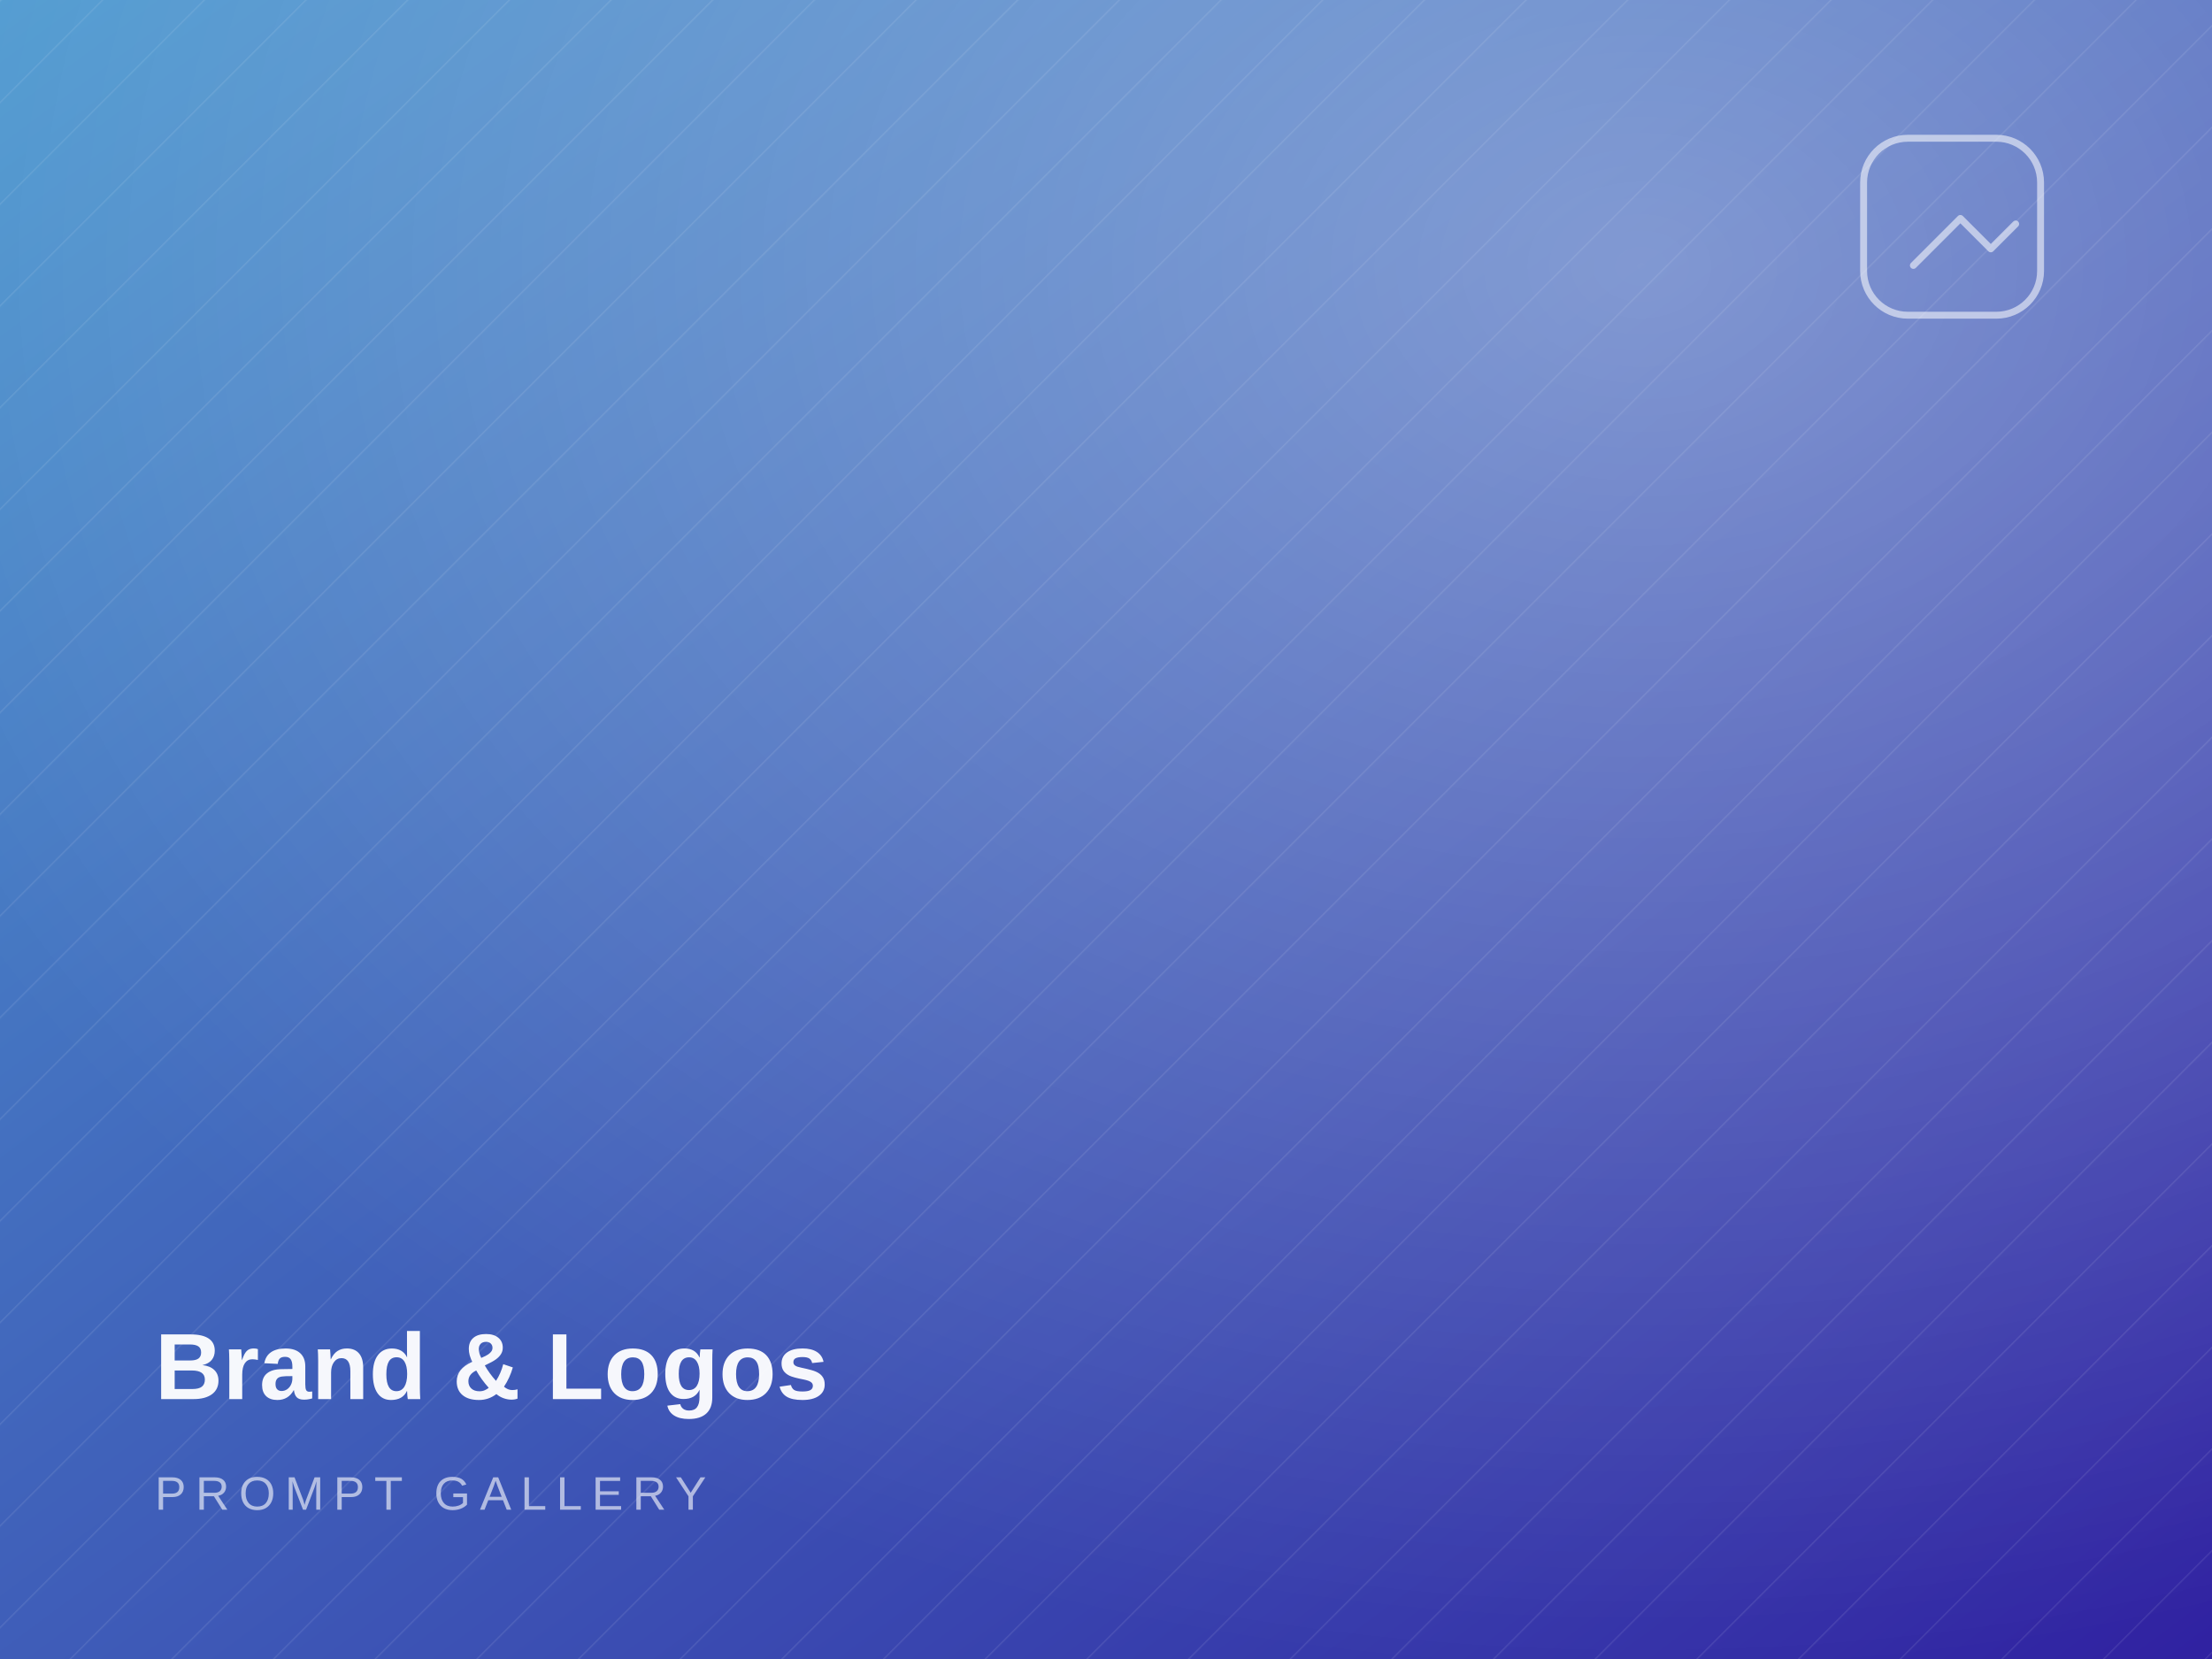
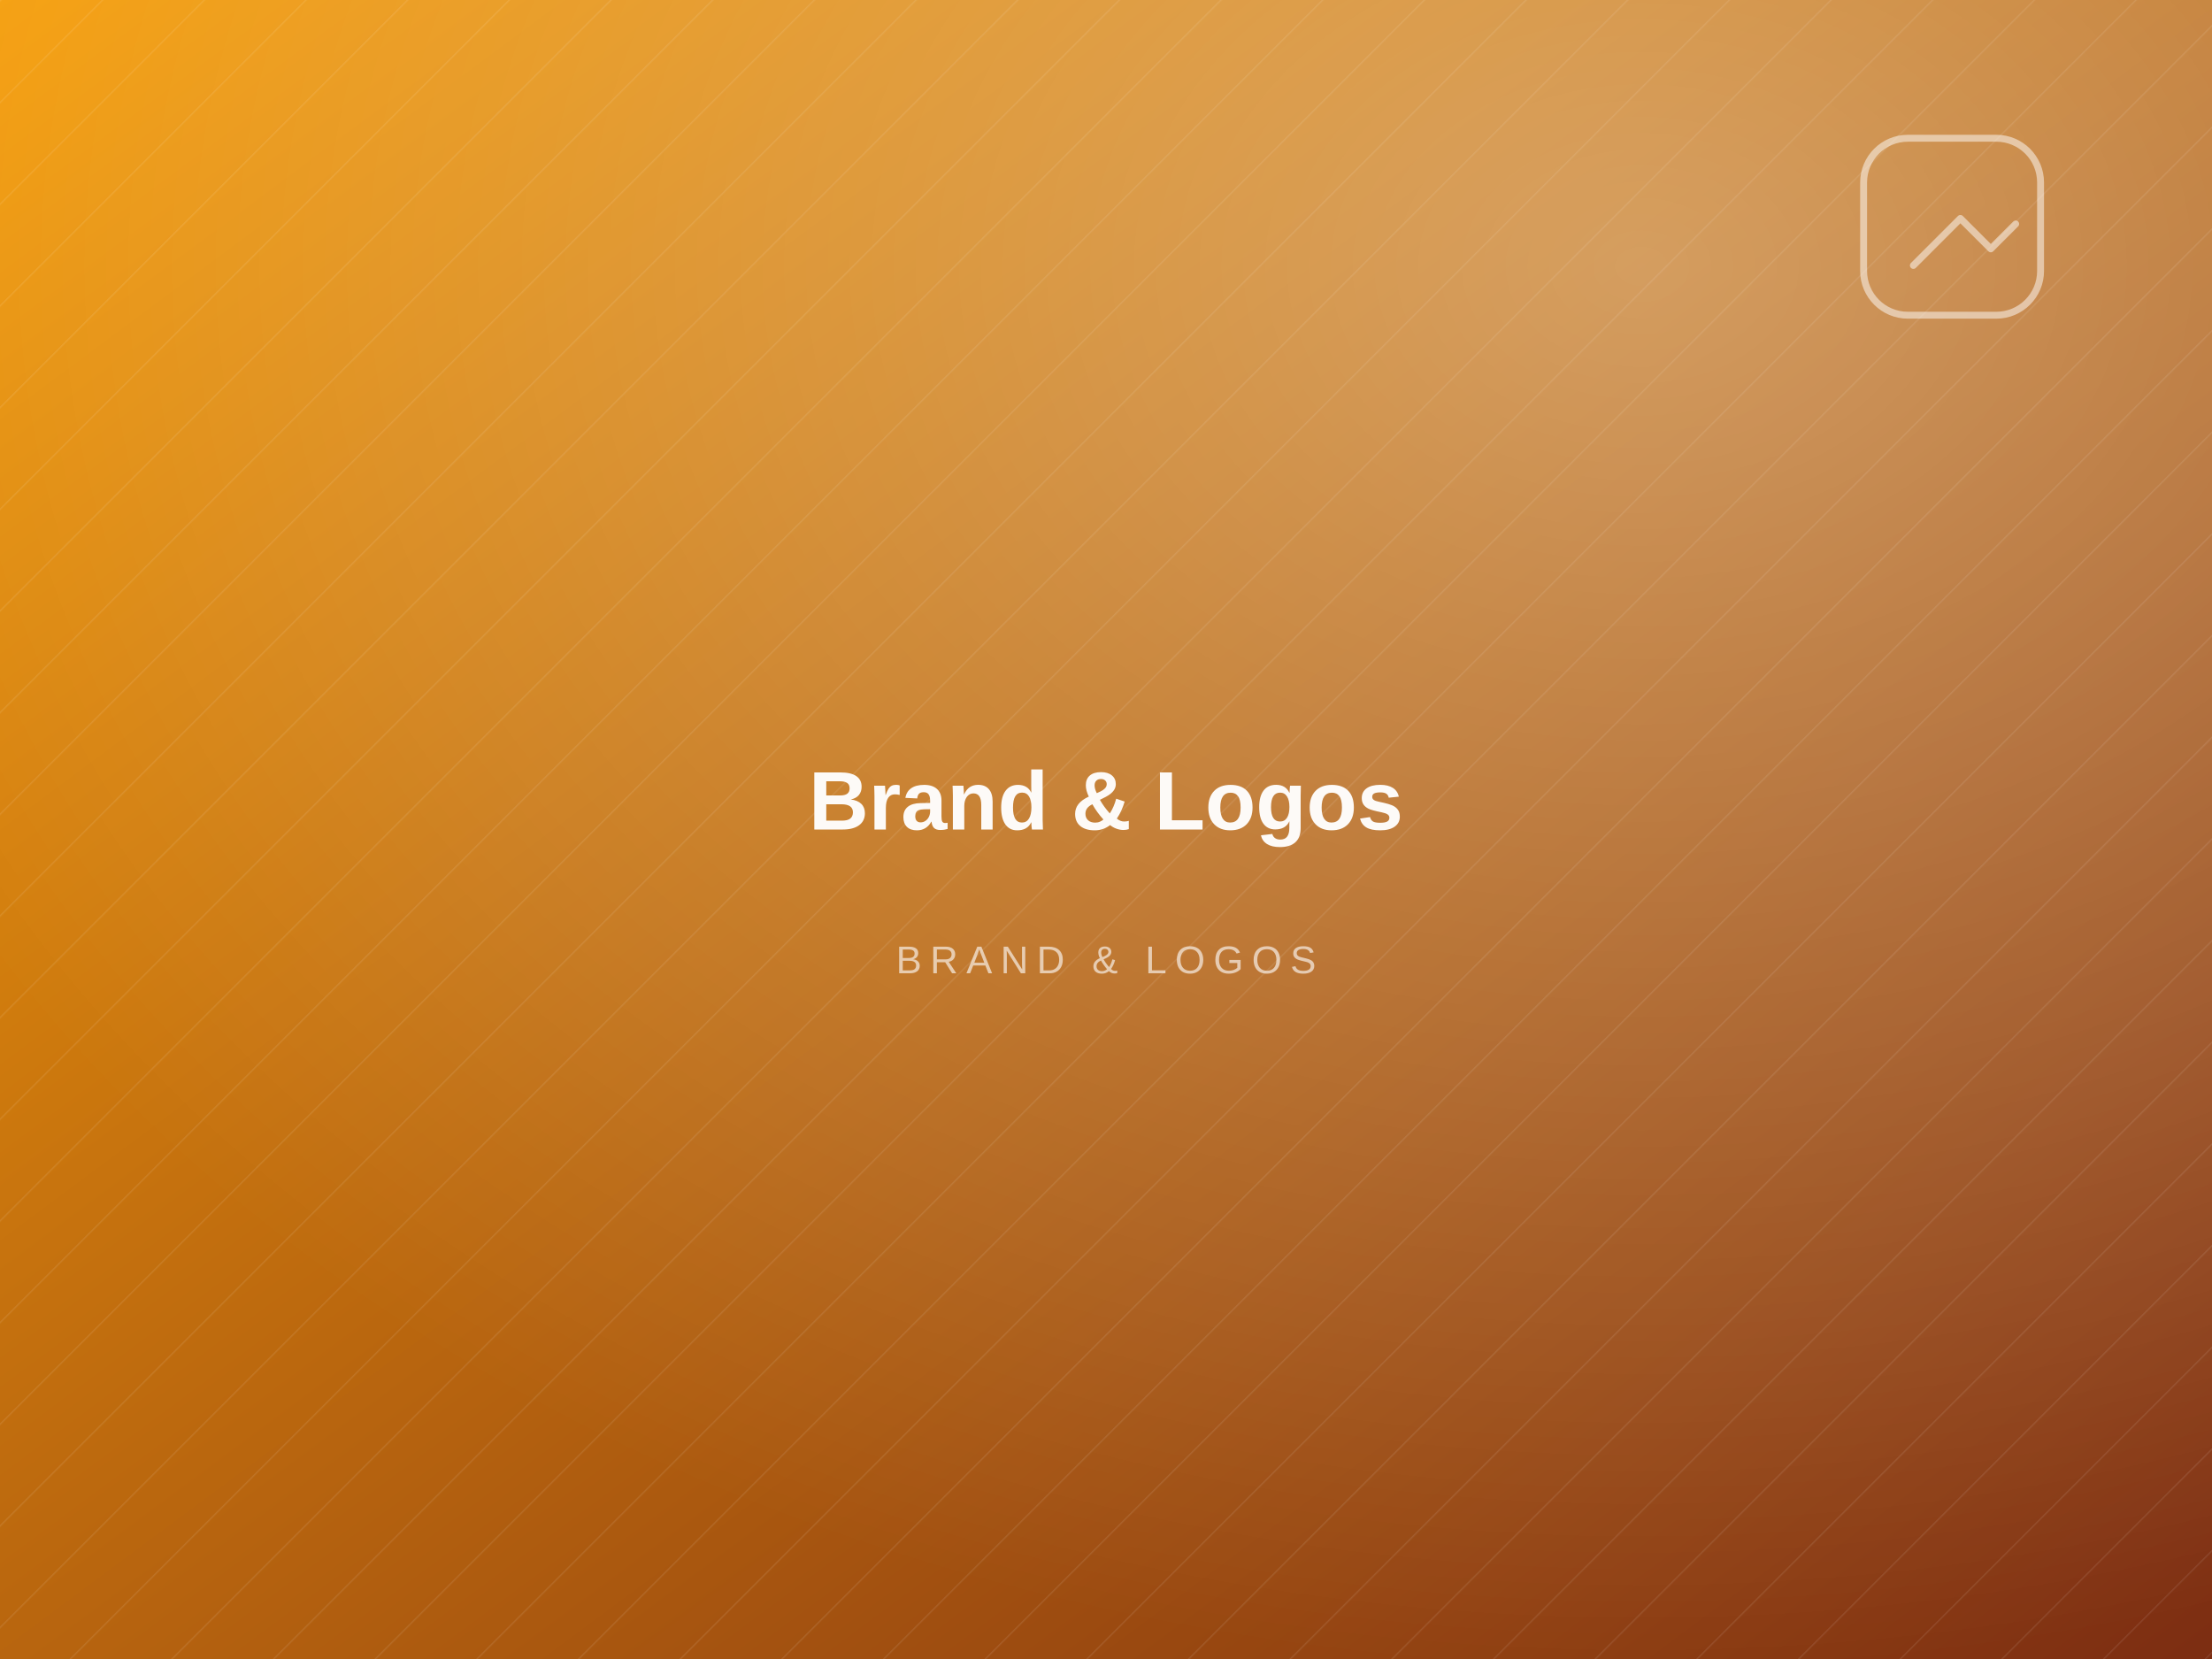
<svg xmlns="http://www.w3.org/2000/svg" viewBox="0 0 800 600" role="img" aria-label="Brand &amp; Logos">
  <defs>
    <linearGradient id="bg" x1="0" y1="0" x2="1" y2="1">
-       <stop offset="0" stop-color="#4e9ad0" />
-       <stop offset="1" stop-color="#3021a1" />
+       <stop offset="0" stop-color="#F59E0B" />
+       <stop offset="1" stop-color="#7C2D12" />
    </linearGradient>
    <radialGradient id="glow" cx="0.74" cy="0.16" r="0.85">
      <stop offset="0" stop-color="#ffffff" stop-opacity="0.34" />
      <stop offset="1" stop-color="#ffffff" stop-opacity="0" />
    </radialGradient>
    <pattern id="lines" width="26" height="26" patternUnits="userSpaceOnUse" patternTransform="rotate(45)">
      <line x1="0" y1="0" x2="0" y2="26" stroke="#ffffff" stroke-opacity="0.09" stroke-width="1" />
    </pattern>
  </defs>
  <rect width="800" height="600" fill="url(#bg)" />
  <rect width="800" height="600" fill="url(#lines)" />
  <rect width="800" height="600" fill="url(#glow)" />
-   <g fill="none" stroke="#ffffff" stroke-opacity="0.55" stroke-width="2.5" stroke-linecap="round" stroke-linejoin="round">
+   <g fill="none" stroke="#ffffff" stroke-opacity="0.5" stroke-width="2.5" stroke-linecap="round" stroke-linejoin="round">
    <rect x="674" y="50" width="64" height="64" rx="16" />
    <path d="M692 96l17-17 11 11 9-9" />
  </g>
-   <g fill="#ffffff" font-family="'Helvetica Neue',Arial,'PingFang SC','Hiragino Sans GB',sans-serif">
-     <text x="56" y="506" font-size="34" font-weight="600" fill-opacity="0.95">Brand &amp; Logos</text>
-     <text x="56" y="546" font-size="17" fill-opacity="0.6" letter-spacing="3.4">PROMPT GALLERY</text>
+   <g fill="#ffffff" font-family="'Helvetica Neue',Arial,'PingFang SC','Hiragino Sans GB',sans-serif" text-anchor="middle">
+     <text x="400" y="300" font-size="30" font-weight="600" fill-opacity="0.96">
+       <tspan x="400" dy="0">Brand &amp; Logos</tspan>
+     </text>
+     <text x="400" y="352" font-size="14" fill-opacity="0.62" letter-spacing="3">BRAND &amp; LOGOS</text>
  </g>
</svg>
